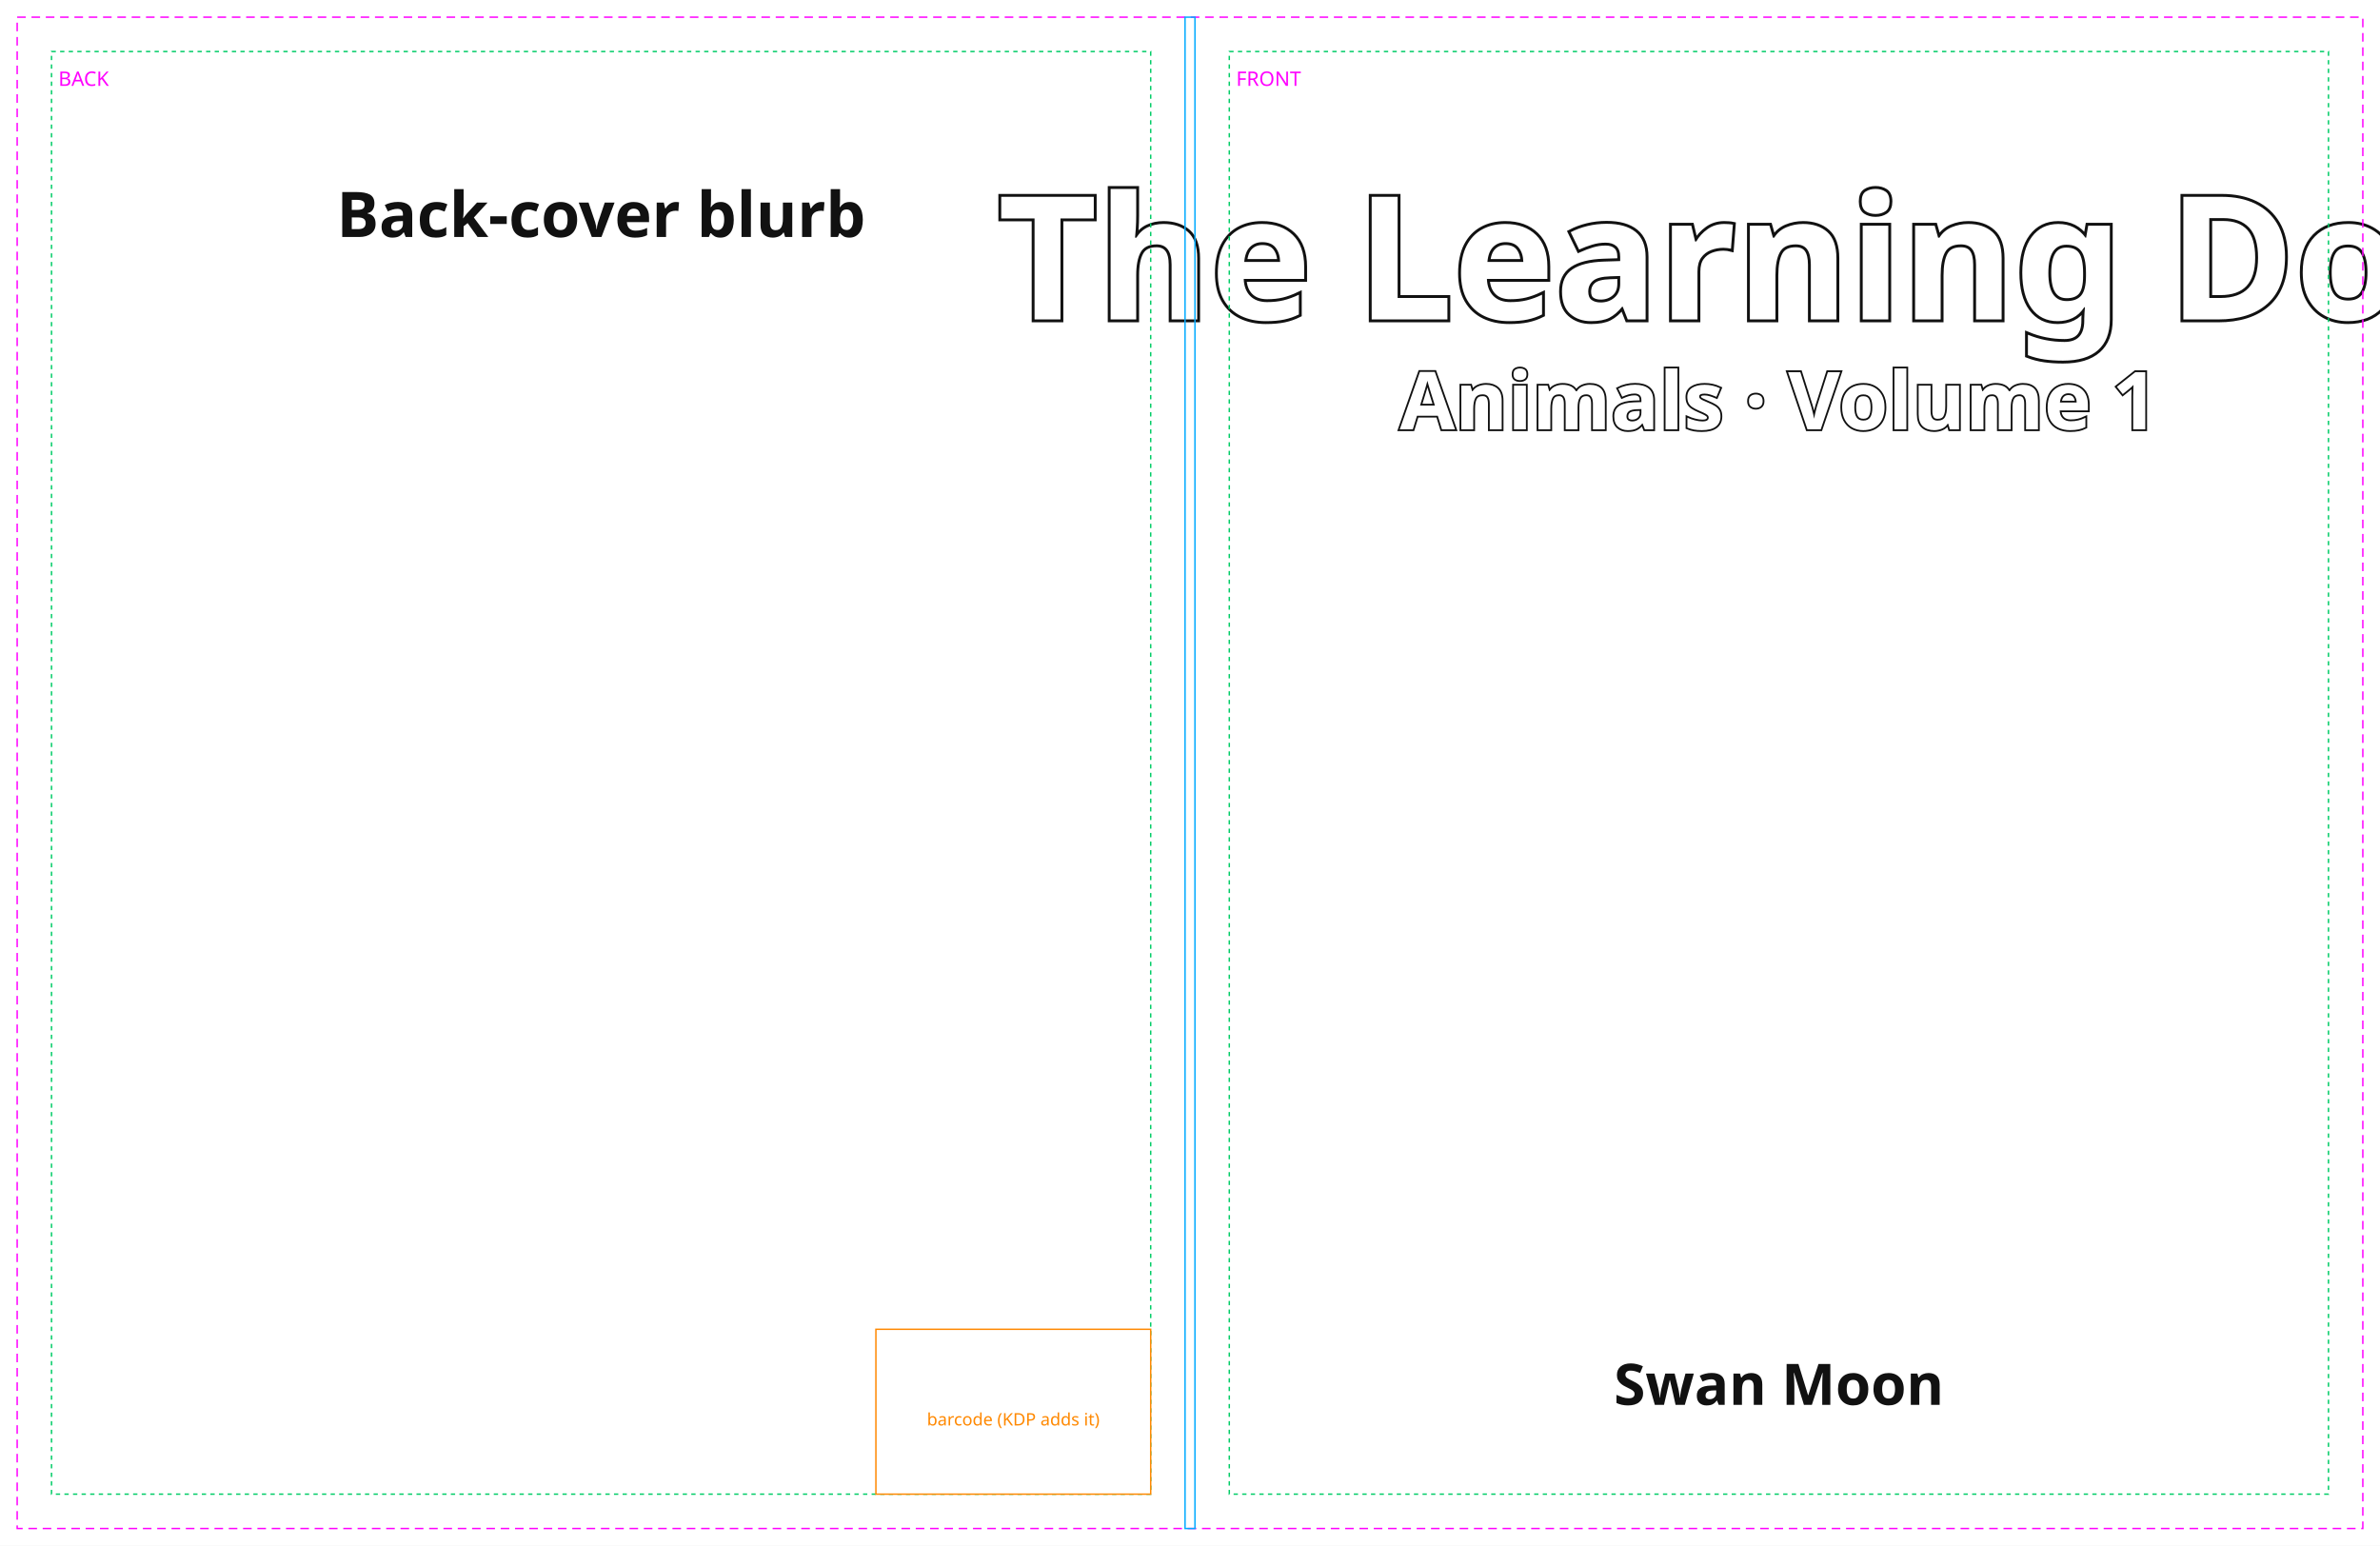
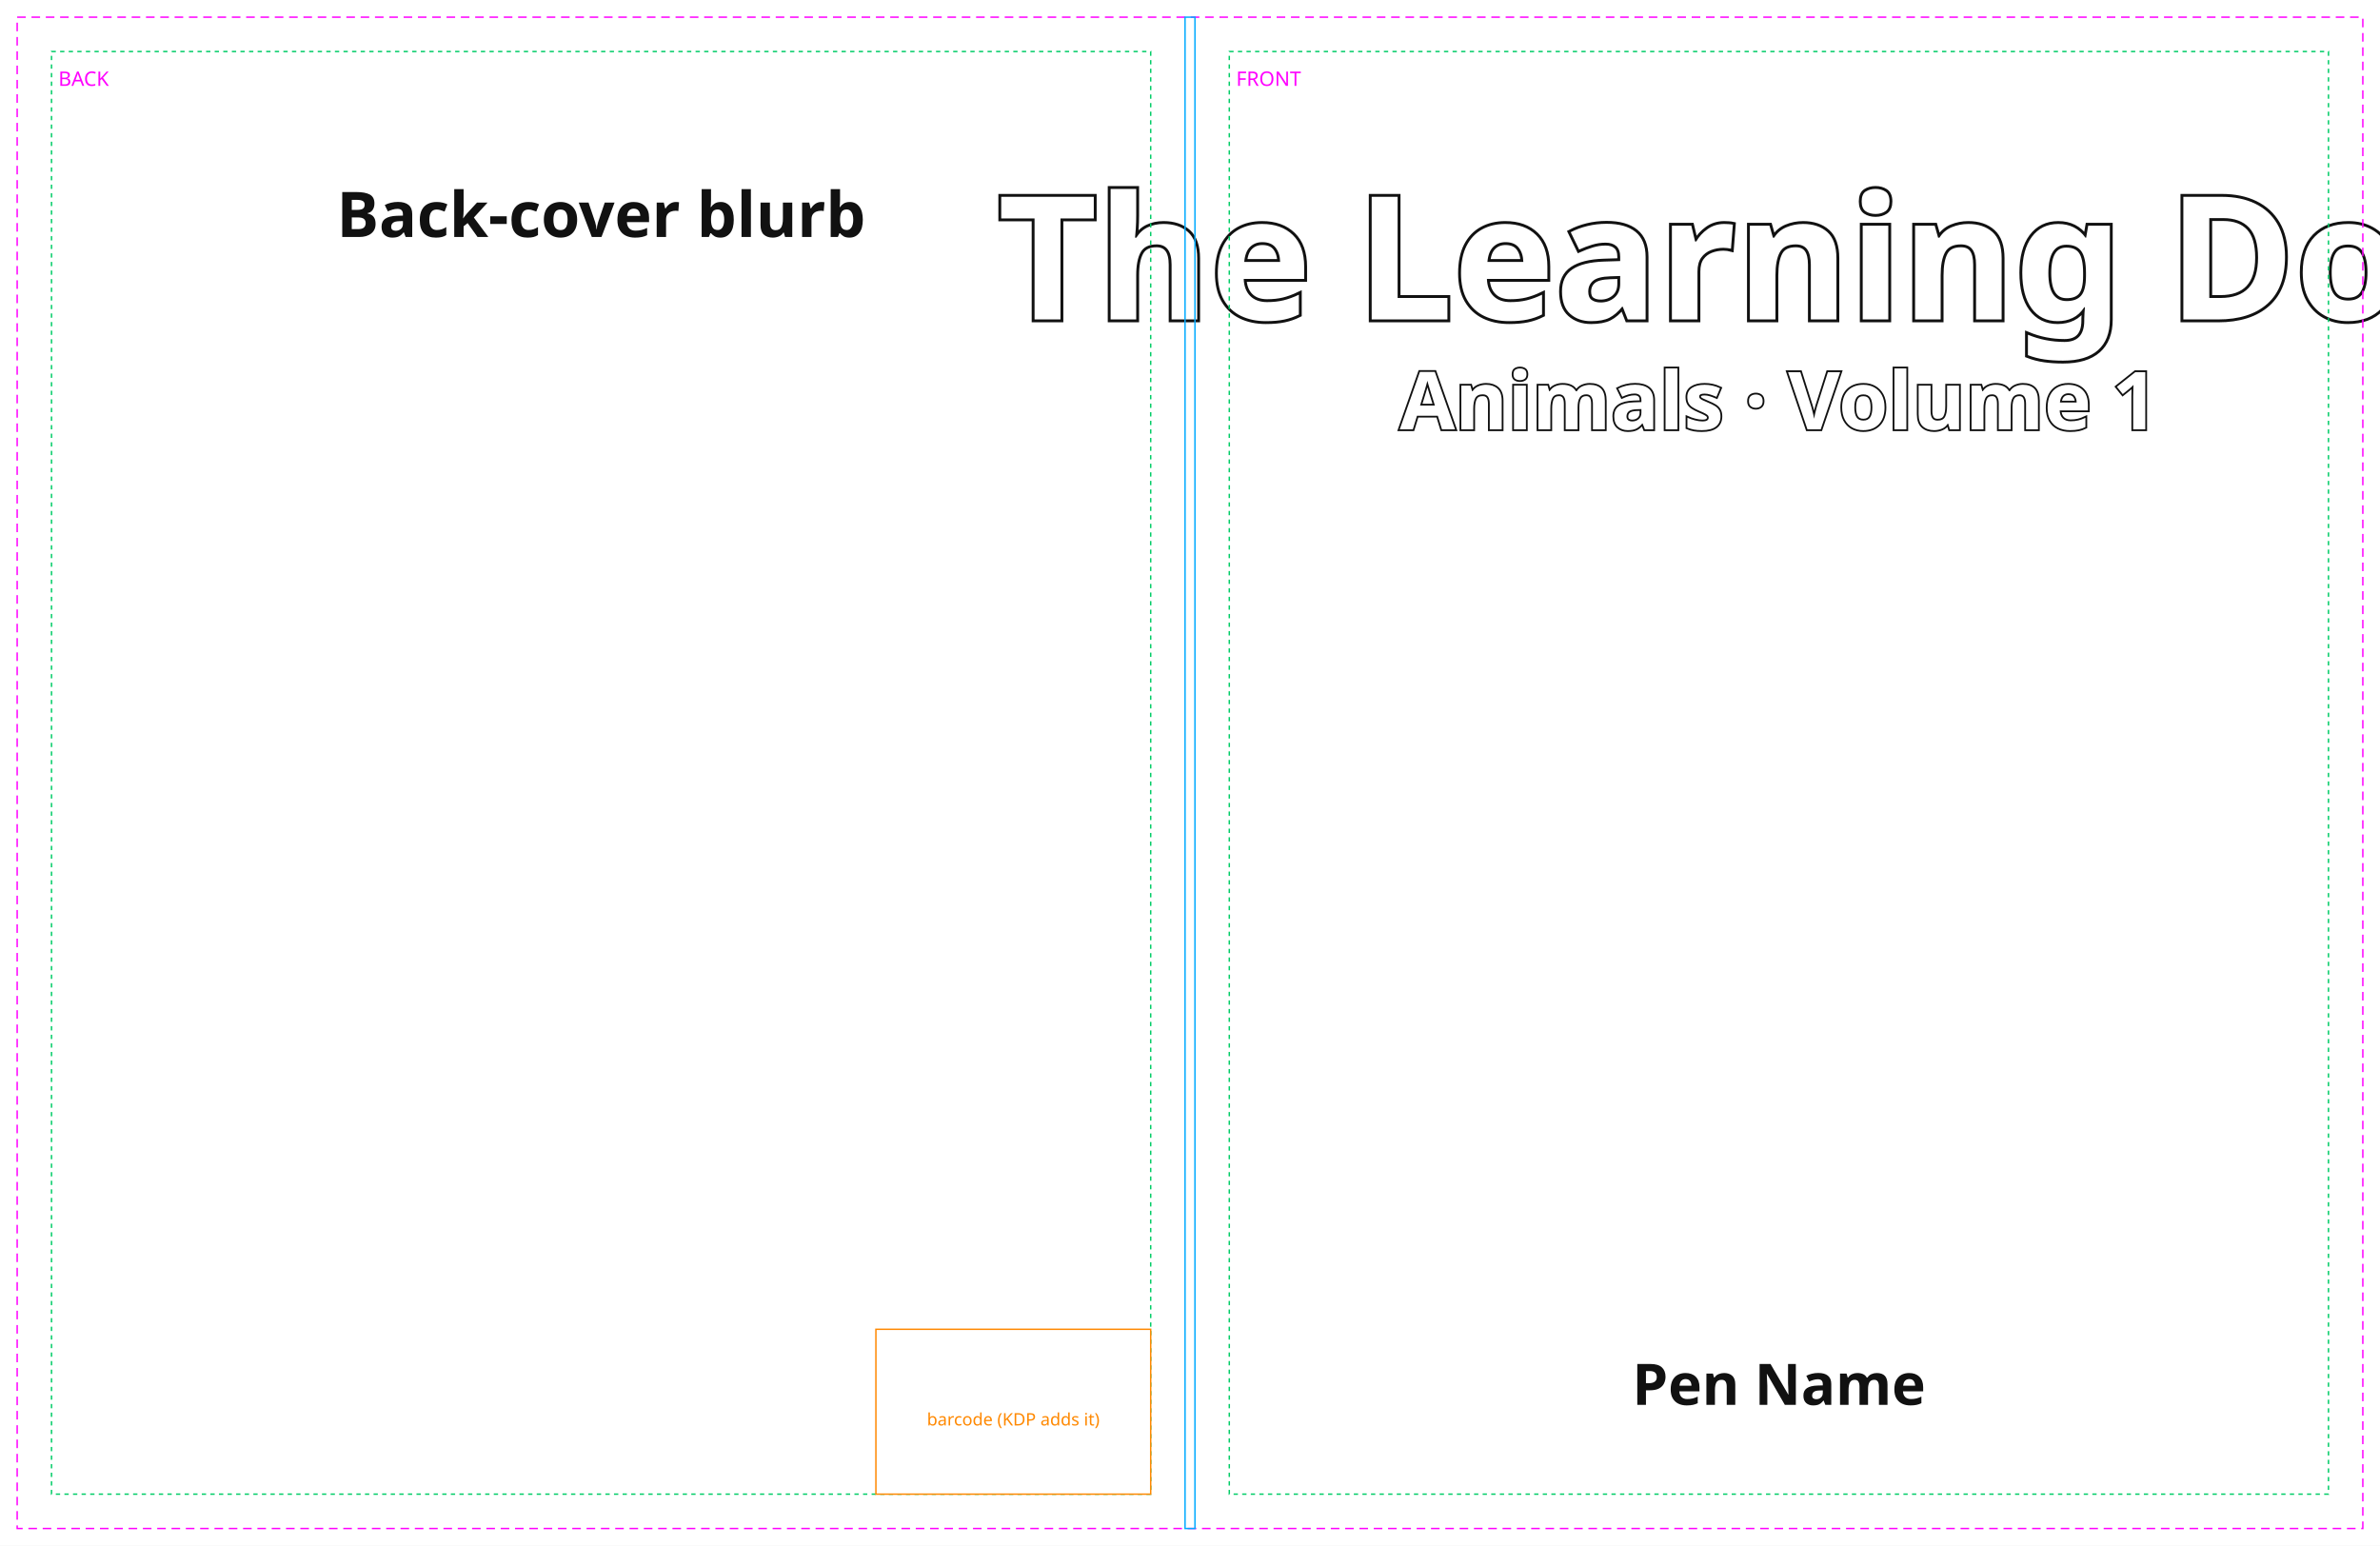
<svg xmlns="http://www.w3.org/2000/svg" width="17.322in" height="11.25in" viewBox="0 0 1662.92 1080.0">
  <g>
    <rect x="0" y="0" width="1662.92" height="1080.0" fill="#ffffff" />
  </g>
  <g>
    
  </g>
  <g>
    <text x="1242.92" y="223.2" text-anchor="middle" font-family="Fredoka" font-weight="600" font-size="120" fill="#ffffff" stroke="#111111" stroke-width="4" paint-order="stroke fill">The Learning Dojo</text>
    <text x="1242.92" y="300.0" text-anchor="middle" font-family="Fredoka" font-weight="600" font-size="56" fill="#ffffff" stroke="#111111" stroke-width="2.5" paint-order="stroke fill">Animals · Volume 1</text>
-     <text x="1242.92" y="981.6" text-anchor="middle" font-family="Fredoka" font-weight="600" font-size="40" fill="#111111">Swan Moon</text>
+     <text x="1242.92" y="981.6" text-anchor="middle" font-family="Fredoka" font-weight="600" font-size="40" fill="#111111">Pen Name</text>
    <text x="420.0" y="165.6" text-anchor="middle" font-family="Fredoka" font-weight="600" font-size="44" fill="#111111">Back-cover blurb</text>
  </g>
  <g>
    <rect x="12.0" y="12.0" width="1638.92" height="1056" fill="none" stroke="#ff00ff" stroke-width="1" stroke-dasharray="6 4" />
    <rect x="828.0" y="12.0" width="6.92" height="1056" fill="none" stroke="#00aaff" stroke-width="1" />
    <rect x="36.0" y="36.0" width="768.0" height="1008.0" fill="none" stroke="#00cc66" stroke-width="1" stroke-dasharray="3 3" />
    <rect x="858.92" y="36.0" width="768.0" height="1008.0" fill="none" stroke="#00cc66" stroke-width="1" stroke-dasharray="3 3" />
    <rect x="612.0" y="928.8" width="192" height="115.2" fill="#ffffff" stroke="#ff8800" stroke-width="1" />
    <text x="708.0" y="996.0" text-anchor="middle" font-family="sans-serif" font-size="12" fill="#ff8800">barcode (KDP adds it)</text>
    <text x="40.8" y="60.0" font-family="sans-serif" font-size="14" fill="#ff00ff">BACK</text>
    <text x="863.72" y="60.0" font-family="sans-serif" font-size="14" fill="#ff00ff">FRONT</text>
  </g>
</svg>
